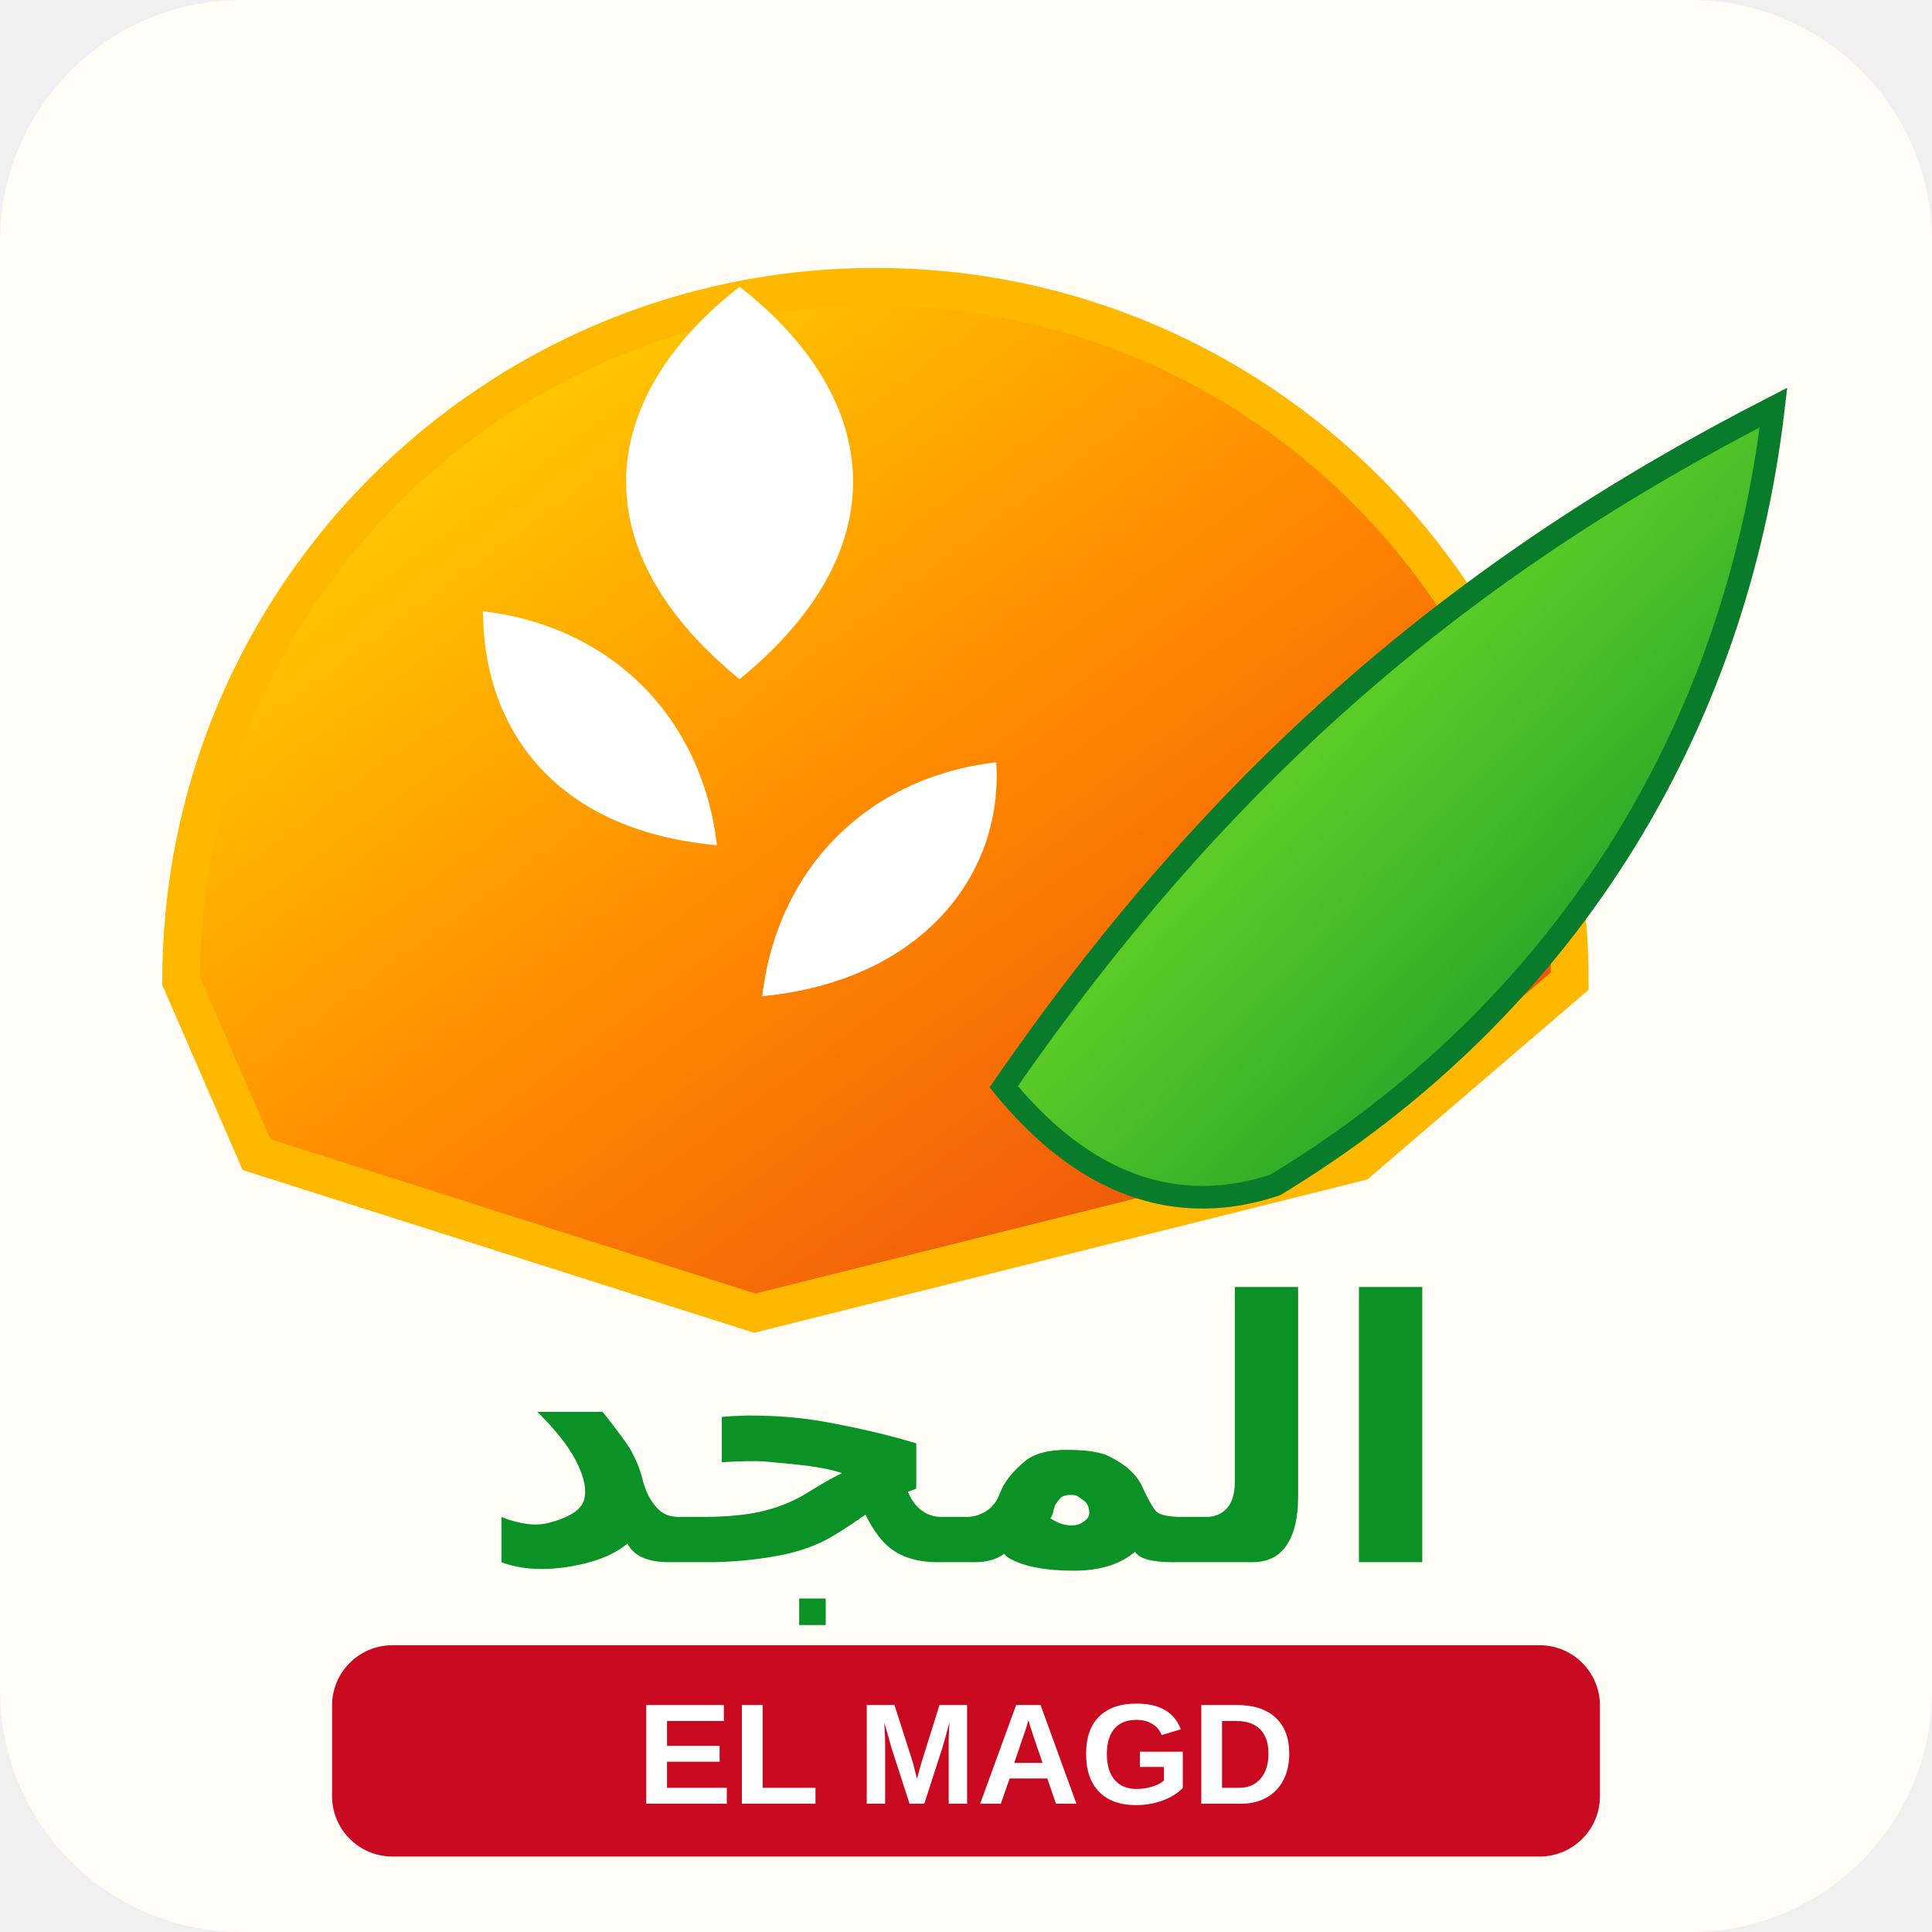
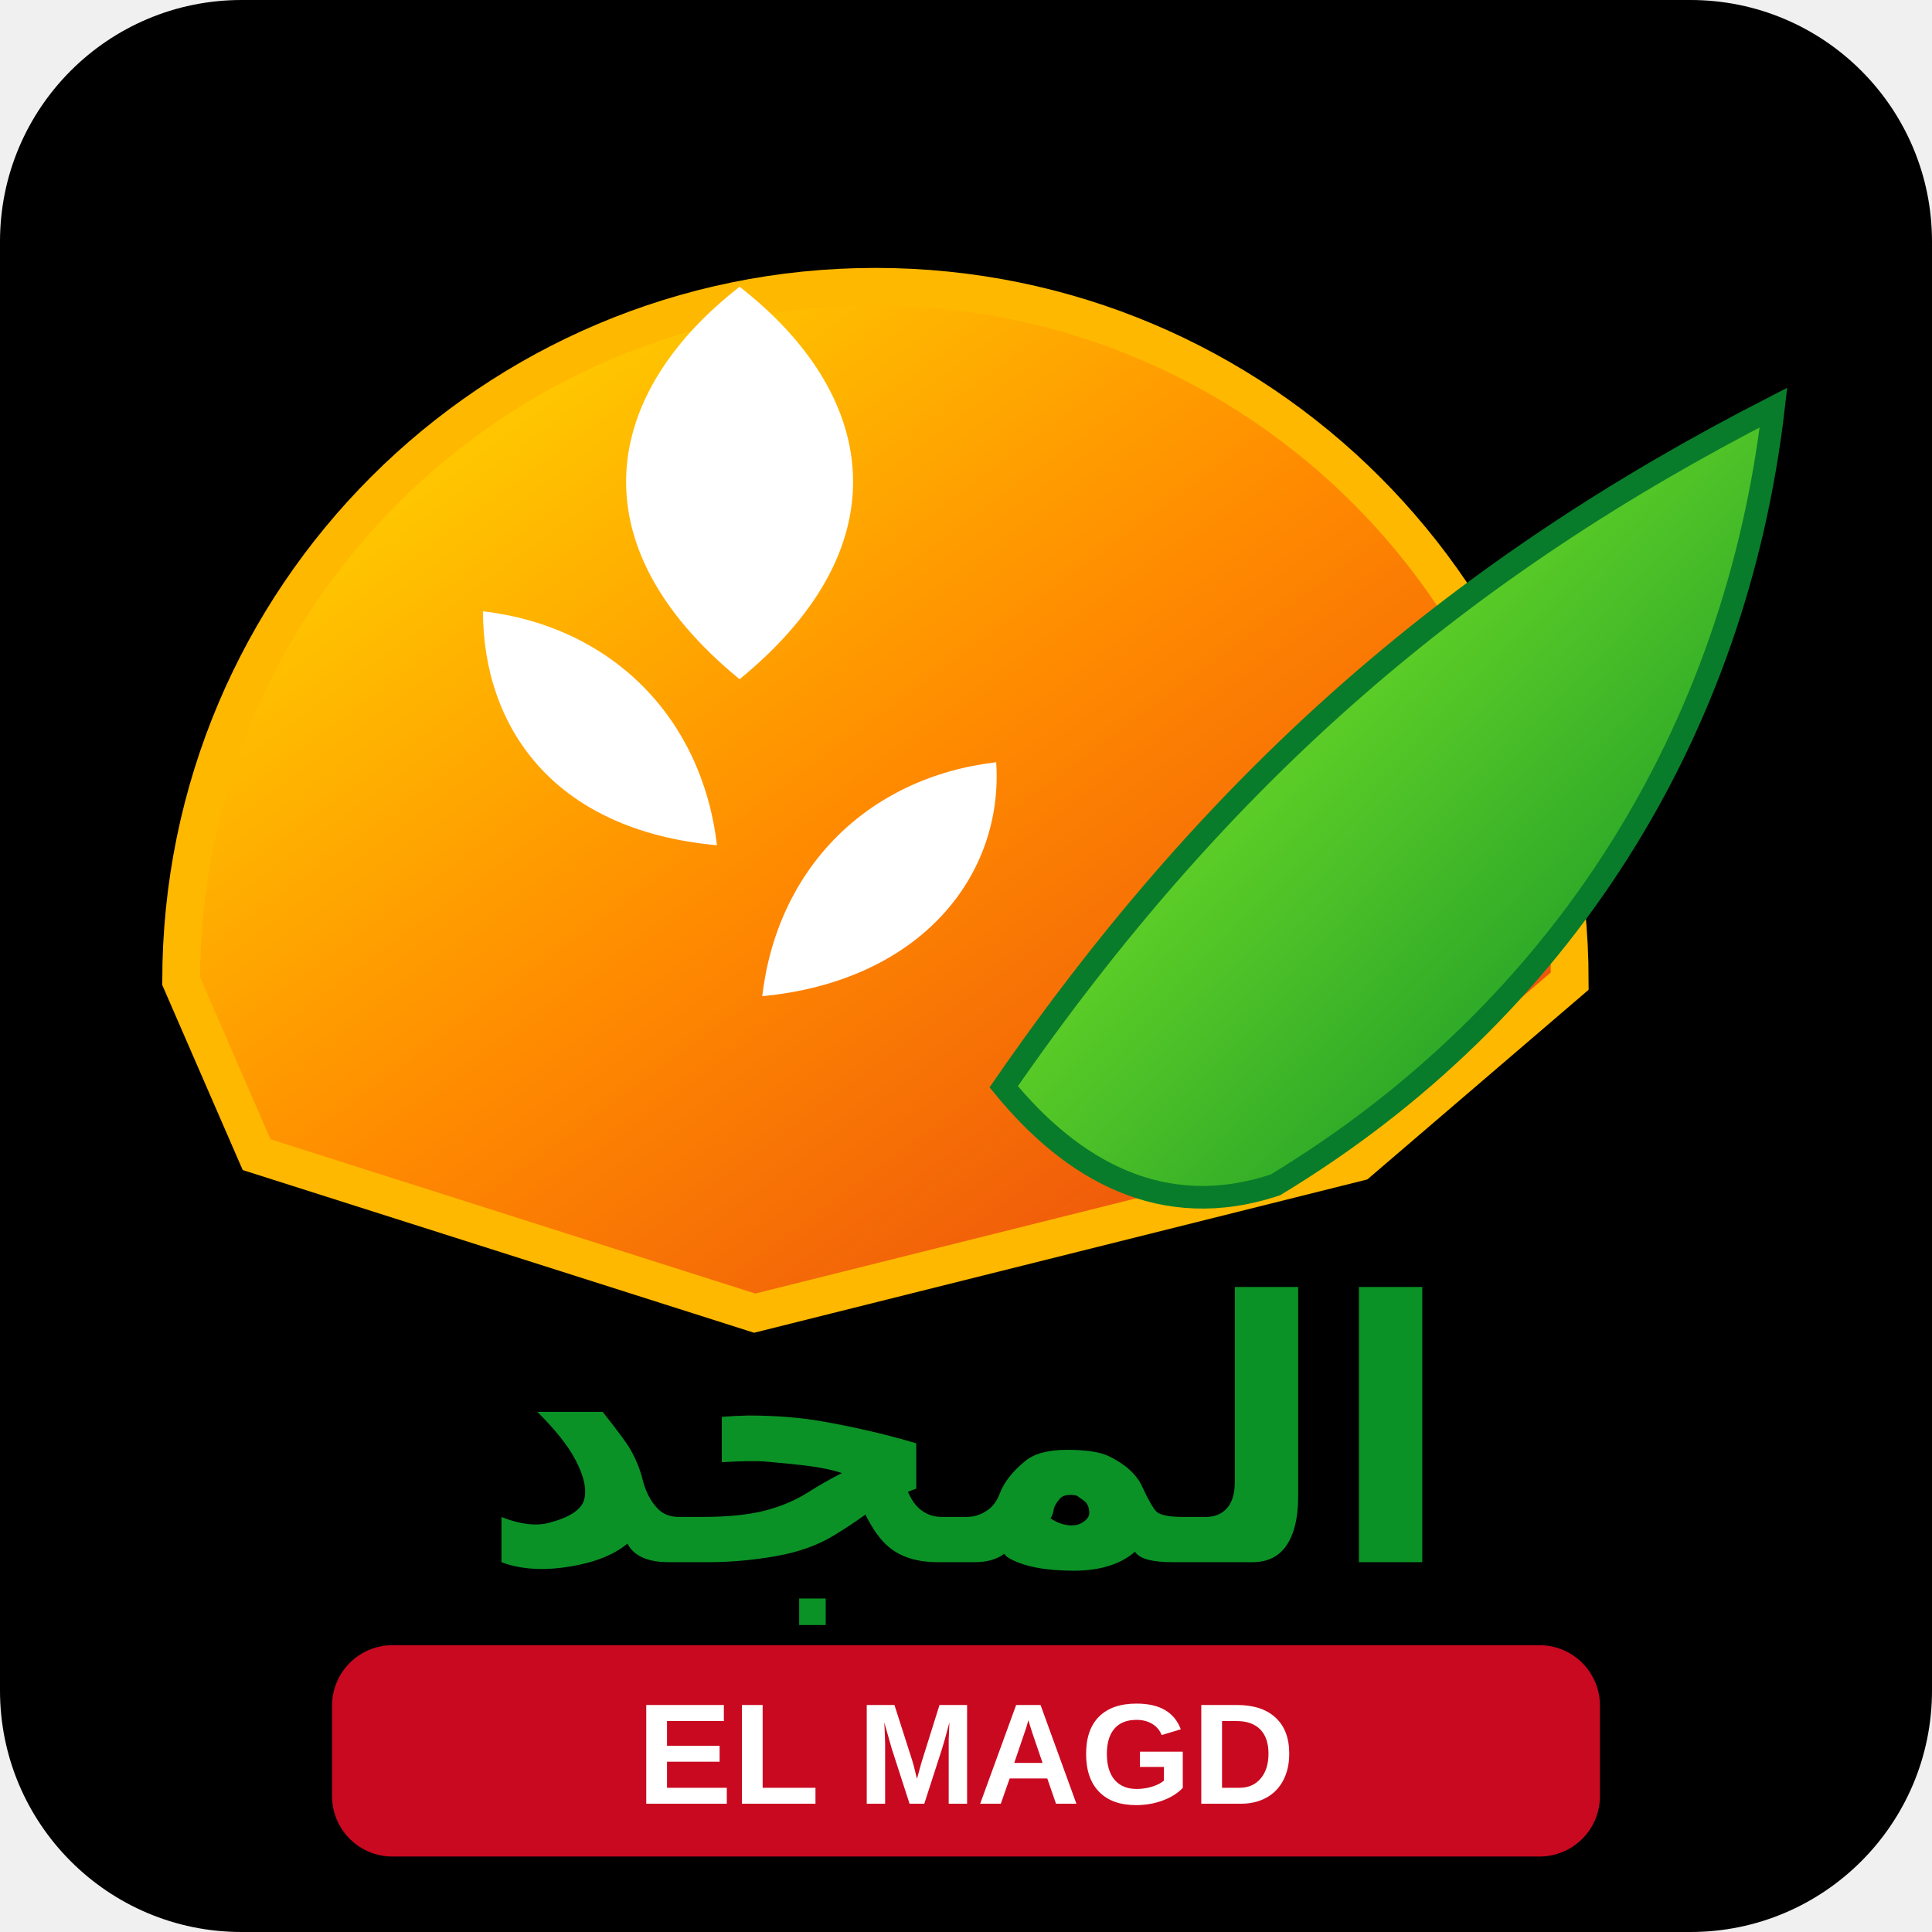
<svg xmlns="http://www.w3.org/2000/svg" viewBox="0 0 256 256">
  <defs>
    <linearGradient id="s" x1="0" y1="0" x2="1" y2="1">
      <stop stop-color="#ffe900" />
      <stop offset=".5" stop-color="#ff8a00" />
      <stop offset="1" stop-color="#e53a12" />
    </linearGradient>
    <linearGradient id="l" x1="0" y1="0" x2="1" y2="1">
      <stop stop-color="#9cff27" />
      <stop offset="1" stop-color="#008528" />
    </linearGradient>
  </defs>
-   <rect width="256" height="256" rx="32" fill="#fffdf5" />
+   <rect width="256" height="256" rx="32" fill="#000000" />
  <path d="M24 130 A92 92 0 0 1 208 130 L180 154 L100 174 L34 153Z" fill="url(#s)" stroke="#ffb800" stroke-width="5" />
  <g fill="#fff">
    <path d="M98 154V63M98 90C76 72 80 52 98 38C116 52 120 72 98 90ZM95 112C73 110 64 96 64 81C81 83 93 95 95 112ZM101 132C122 130 133 116 132 101C115 103 103 115 101 132Z" />
  </g>
  <path d="M133 144C162 102 194 75 235 54C230 97 207 134 169 157C154 162 142 155 133 144Z" fill="url(#l)" stroke="#087c2a" stroke-width="3" />
  <text x="128" y="207" text-anchor="middle" font-family="Cairo,Arial,sans-serif" font-size="48" font-weight="900" fill="#0b9226" direction="rtl">المجد</text>
  <rect x="44" y="218" width="168" height="28" rx="8" fill="#c90920" />
  <text x="128" y="239" text-anchor="middle" font-family="Arial,sans-serif" font-size="19" font-weight="900" fill="#fff">EL MAGD</text>
</svg>
